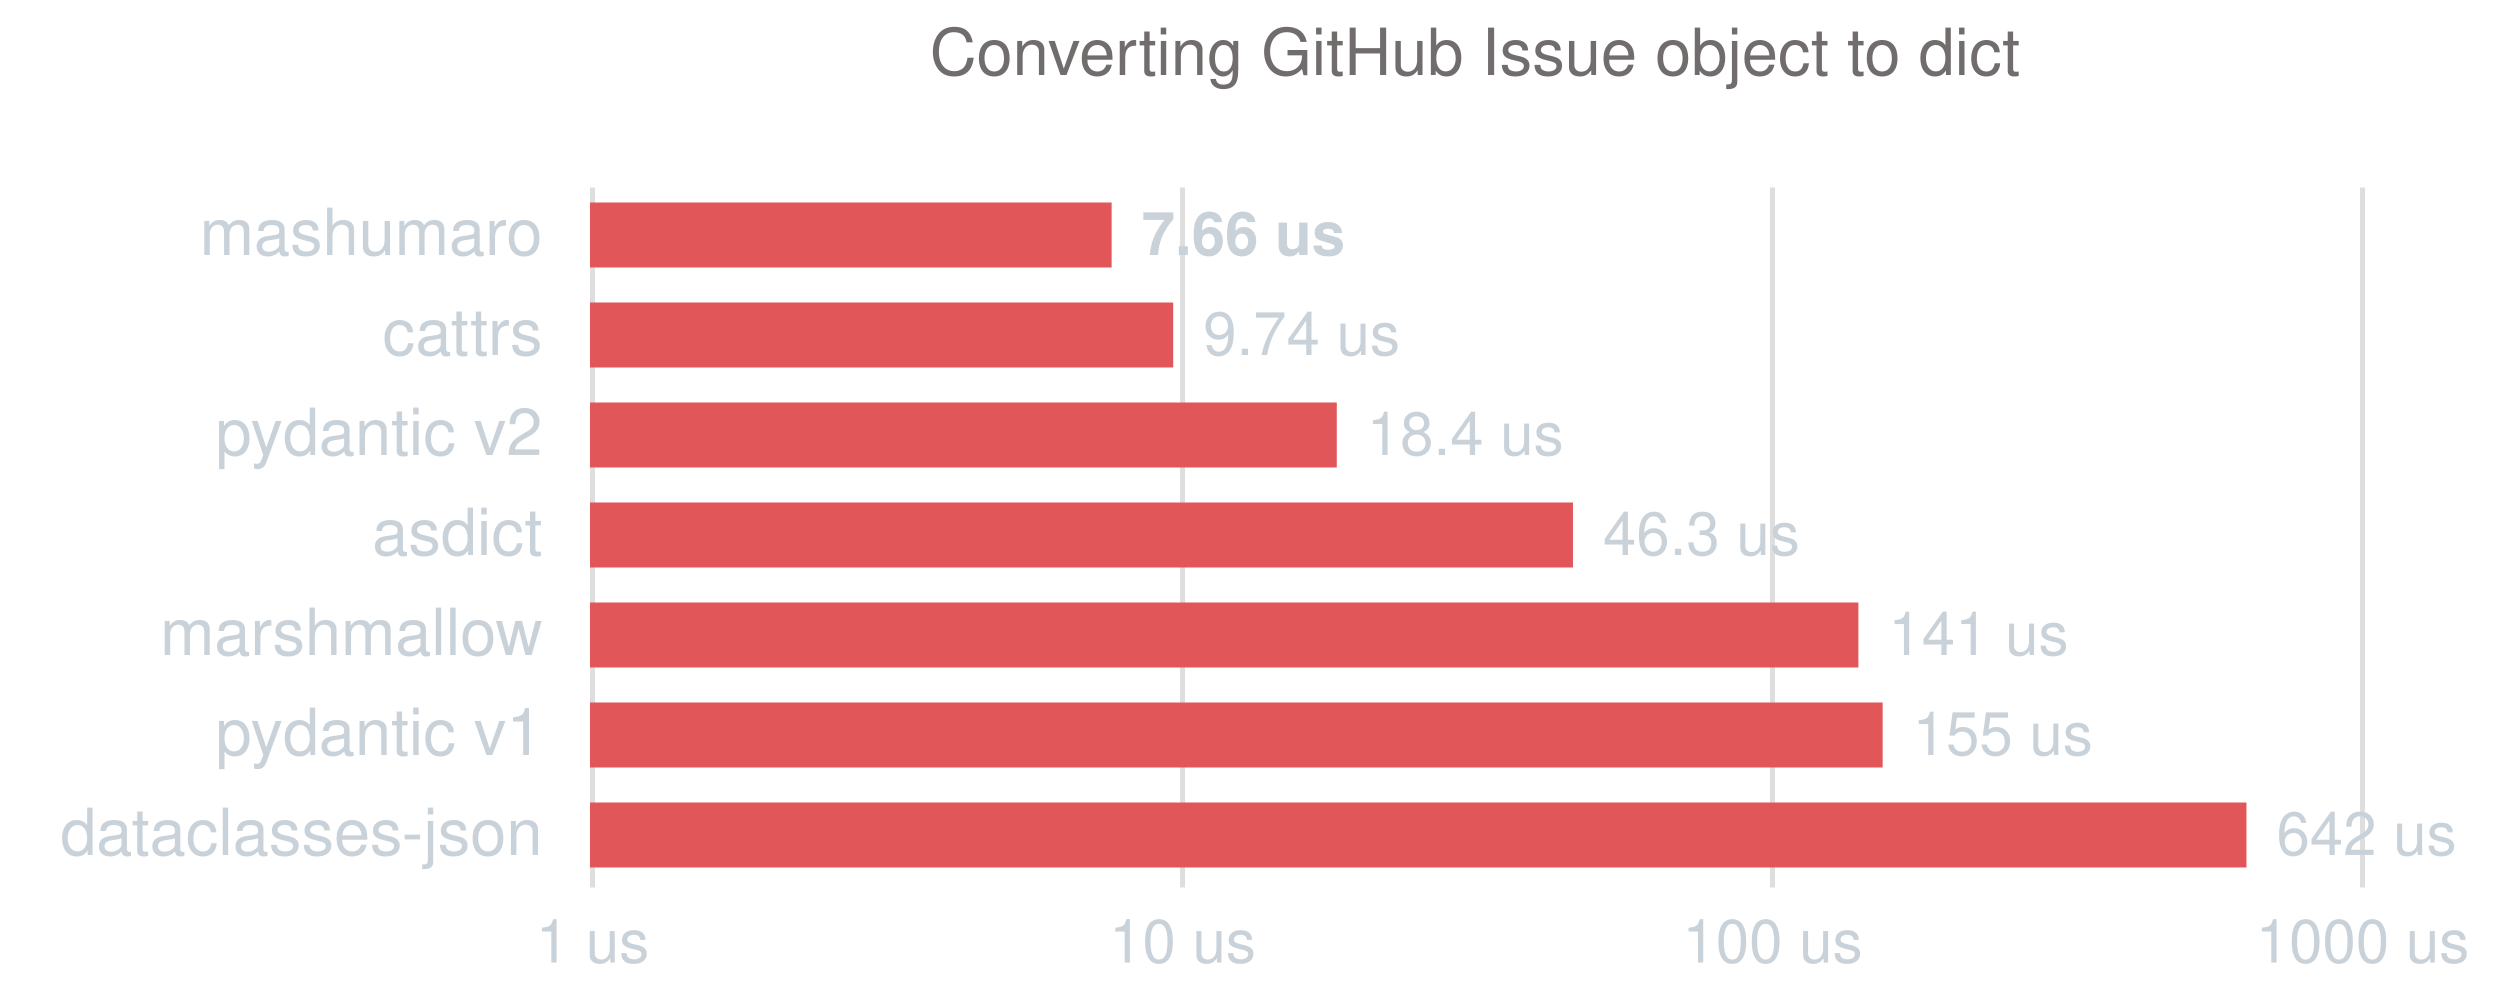
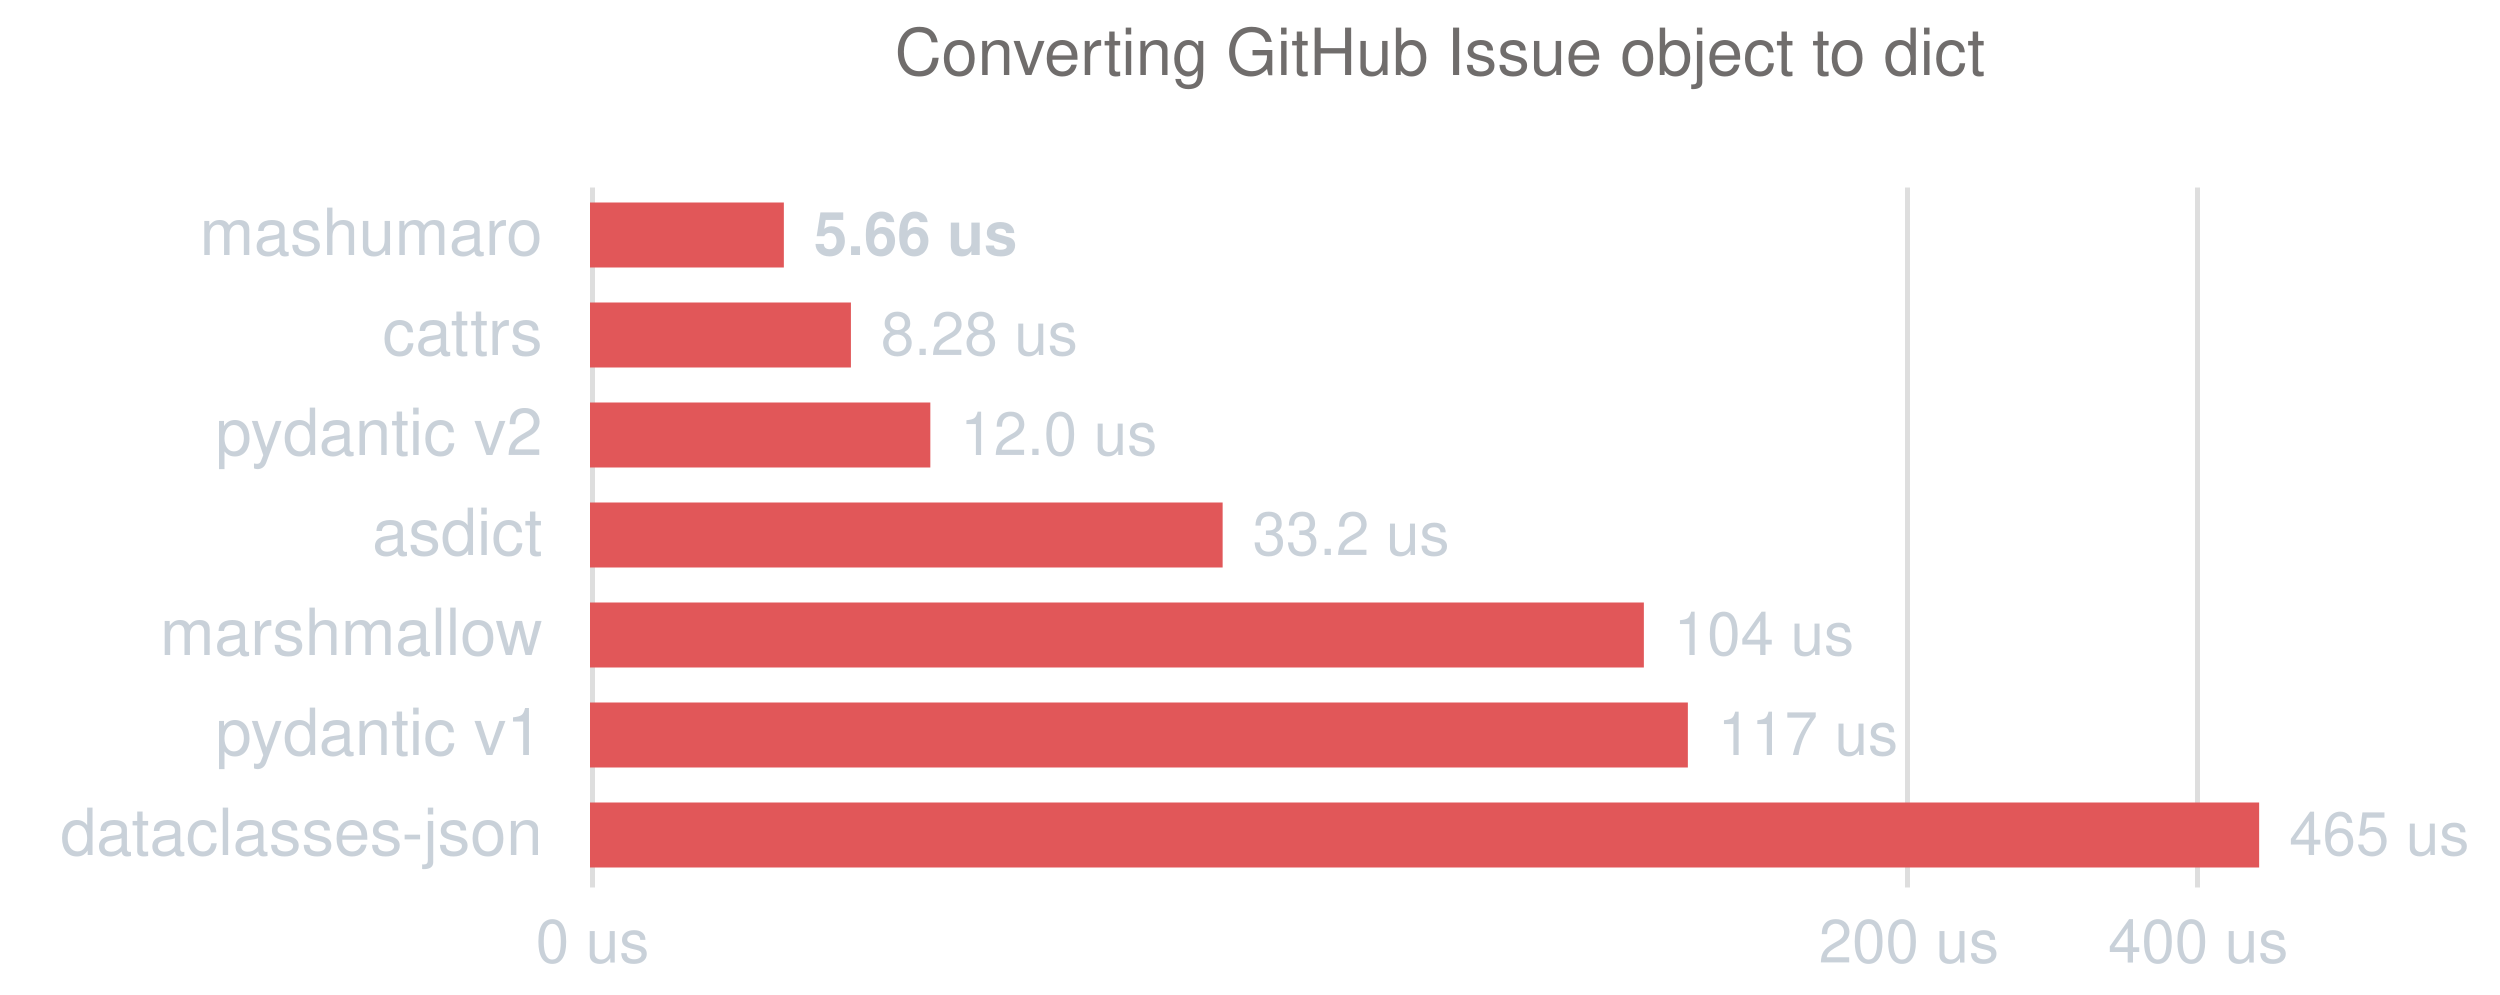
<svg xmlns="http://www.w3.org/2000/svg" version="1.1" class="marks" width="1000" height="398" viewBox="0 0 500 199">
  <g fill="none" stroke-miterlimit="10" transform="translate(118,37)">
    <g class="mark-group role-frame root" role="graphics-object" aria-roledescription="group mark container">
      <g transform="translate(0,0)">
-         <path class="background" aria-hidden="true" d="M0,0h354v140h-354Z" />
+         <path class="background" aria-hidden="true" d="M0,0h340v140h-340Z" />
        <g>
          <g class="mark-group role-axis" aria-hidden="true">
            <g transform="translate(0.5,140.5)">
              <path class="background" aria-hidden="true" d="M0,0h0v0h0Z" pointer-events="none" />
              <g>
                <g class="mark-rule role-axis-grid" pointer-events="none">
                  <line transform="translate(0,0)" x2="0" y2="-140" stroke="rgba(127,127,127,0.25)" stroke-width="1" opacity="1" />
-                   <line transform="translate(118,0)" x2="0" y2="-140" stroke="rgba(127,127,127,0.25)" stroke-width="1" opacity="1" />
-                   <line transform="translate(236,0)" x2="0" y2="-140" stroke="rgba(127,127,127,0.25)" stroke-width="1" opacity="1" />
-                   <line transform="translate(354,0)" x2="0" y2="-140" stroke="rgba(127,127,127,0.25)" stroke-width="1" opacity="1" />
+                   <line transform="translate(263,0)" x2="0" y2="-140" stroke="rgba(127,127,127,0.25)" stroke-width="1" opacity="1" />
+                   <line transform="translate(321,0)" x2="0" y2="-140" stroke="rgba(127,127,127,0.25)" stroke-width="1" opacity="1" />
                </g>
              </g>
              <path class="foreground" aria-hidden="true" d="" pointer-events="none" display="none" />
            </g>
          </g>
-           <g class="mark-group role-axis" role="graphics-symbol" aria-roledescription="axis" aria-label="X-axis for a log scale with values from 0.000001 to 0.001">
+           <g class="mark-group role-axis" role="graphics-symbol" aria-roledescription="axis" aria-label="X-axis for a symlog scale with values from 0.0000 to 0.0005">
            <g transform="translate(0.5,140.5)">
              <path class="background" aria-hidden="true" d="M0,0h0v0h0Z" pointer-events="none" />
              <g>
                <g class="mark-rule role-axis-tick" pointer-events="none">
                  <line transform="translate(0,0)" x2="0" y2="0" stroke="rgba(127,127,127,0.25)" stroke-width="1" opacity="1" />
-                   <line transform="translate(118,0)" x2="0" y2="0" stroke="rgba(127,127,127,0.25)" stroke-width="1" opacity="1" />
-                   <line transform="translate(236,0)" x2="0" y2="0" stroke="rgba(127,127,127,0.25)" stroke-width="1" opacity="1" />
-                   <line transform="translate(354,0)" x2="0" y2="0" stroke="rgba(127,127,127,0.25)" stroke-width="1" opacity="1" />
+                   <line transform="translate(263,0)" x2="0" y2="0" stroke="rgba(127,127,127,0.25)" stroke-width="1" opacity="1" />
+                   <line transform="translate(321,0)" x2="0" y2="0" stroke="rgba(127,127,127,0.25)" stroke-width="1" opacity="1" />
                </g>
                <g class="mark-text role-axis-label" pointer-events="none">
-                   <text text-anchor="middle" transform="translate(0,15)" font-family="-apple-system,BlinkMacSystemFont,&quot;Segoe UI&quot;,Helvetica,Arial,sans-serif,&quot;Apple Color Emoji&quot;,&quot;Segoe UI Emoji&quot;" font-size="12px" fill="#C9D1D9" opacity="1">1 us</text>
-                   <text text-anchor="middle" transform="translate(118,15)" font-family="-apple-system,BlinkMacSystemFont,&quot;Segoe UI&quot;,Helvetica,Arial,sans-serif,&quot;Apple Color Emoji&quot;,&quot;Segoe UI Emoji&quot;" font-size="12px" fill="#C9D1D9" opacity="1">10 us</text>
-                   <text text-anchor="middle" transform="translate(236,15)" font-family="-apple-system,BlinkMacSystemFont,&quot;Segoe UI&quot;,Helvetica,Arial,sans-serif,&quot;Apple Color Emoji&quot;,&quot;Segoe UI Emoji&quot;" font-size="12px" fill="#C9D1D9" opacity="1">100 us</text>
-                   <text text-anchor="middle" transform="translate(354,15)" font-family="-apple-system,BlinkMacSystemFont,&quot;Segoe UI&quot;,Helvetica,Arial,sans-serif,&quot;Apple Color Emoji&quot;,&quot;Segoe UI Emoji&quot;" font-size="12px" fill="#C9D1D9" opacity="1">1000 us</text>
+                   <text text-anchor="middle" transform="translate(0,15)" font-family="-apple-system,BlinkMacSystemFont,&quot;Segoe UI&quot;,Helvetica,Arial,sans-serif,&quot;Apple Color Emoji&quot;,&quot;Segoe UI Emoji&quot;" font-size="12px" fill="#C9D1D9" opacity="1">0 us</text>
+                   <text text-anchor="middle" transform="translate(263.2715,15)" font-family="-apple-system,BlinkMacSystemFont,&quot;Segoe UI&quot;,Helvetica,Arial,sans-serif,&quot;Apple Color Emoji&quot;,&quot;Segoe UI Emoji&quot;" font-size="12px" fill="#C9D1D9" opacity="1">200 us</text>
+                   <text text-anchor="middle" transform="translate(321.1268,15)" font-family="-apple-system,BlinkMacSystemFont,&quot;Segoe UI&quot;,Helvetica,Arial,sans-serif,&quot;Apple Color Emoji&quot;,&quot;Segoe UI Emoji&quot;" font-size="12px" fill="#C9D1D9" opacity="1">400 us</text>
                </g>
              </g>
              <path class="foreground" aria-hidden="true" d="" pointer-events="none" display="none" />
            </g>
          </g>
          <g class="mark-group role-axis" role="graphics-symbol" aria-roledescription="axis" aria-label="Y-axis for a discrete scale with 7 values: mashumaro, cattrs, pydantic v2, asdict, marshmallow, pydantic v1, dataclasses-json">
            <g transform="translate(0.5,0.5)">
              <path class="background" aria-hidden="true" d="M0,0h0v0h0Z" pointer-events="none" />
              <g>
                <g class="mark-text role-axis-label" pointer-events="none">
                  <text text-anchor="end" transform="translate(-10,13.5)" font-family="-apple-system,BlinkMacSystemFont,&quot;Segoe UI&quot;,Helvetica,Arial,sans-serif,&quot;Apple Color Emoji&quot;,&quot;Segoe UI Emoji&quot;" font-size="13px" fill="#C9D1D9" opacity="1">mashumaro</text>
                  <text text-anchor="end" transform="translate(-10,33.5)" font-family="-apple-system,BlinkMacSystemFont,&quot;Segoe UI&quot;,Helvetica,Arial,sans-serif,&quot;Apple Color Emoji&quot;,&quot;Segoe UI Emoji&quot;" font-size="13px" fill="#C9D1D9" opacity="1">cattrs</text>
                  <text text-anchor="end" transform="translate(-10,53.5)" font-family="-apple-system,BlinkMacSystemFont,&quot;Segoe UI&quot;,Helvetica,Arial,sans-serif,&quot;Apple Color Emoji&quot;,&quot;Segoe UI Emoji&quot;" font-size="13px" fill="#C9D1D9" opacity="1">pydantic v2</text>
                  <text text-anchor="end" transform="translate(-10,73.5)" font-family="-apple-system,BlinkMacSystemFont,&quot;Segoe UI&quot;,Helvetica,Arial,sans-serif,&quot;Apple Color Emoji&quot;,&quot;Segoe UI Emoji&quot;" font-size="13px" fill="#C9D1D9" opacity="1">asdict</text>
                  <text text-anchor="end" transform="translate(-10,93.5)" font-family="-apple-system,BlinkMacSystemFont,&quot;Segoe UI&quot;,Helvetica,Arial,sans-serif,&quot;Apple Color Emoji&quot;,&quot;Segoe UI Emoji&quot;" font-size="13px" fill="#C9D1D9" opacity="1">marshmallow</text>
                  <text text-anchor="end" transform="translate(-10,113.5)" font-family="-apple-system,BlinkMacSystemFont,&quot;Segoe UI&quot;,Helvetica,Arial,sans-serif,&quot;Apple Color Emoji&quot;,&quot;Segoe UI Emoji&quot;" font-size="13px" fill="#C9D1D9" opacity="1">pydantic v1</text>
                  <text text-anchor="end" transform="translate(-10,133.5)" font-family="-apple-system,BlinkMacSystemFont,&quot;Segoe UI&quot;,Helvetica,Arial,sans-serif,&quot;Apple Color Emoji&quot;,&quot;Segoe UI Emoji&quot;" font-size="13px" fill="#C9D1D9" opacity="1">dataclasses-json</text>
                </g>
              </g>
              <path class="foreground" aria-hidden="true" d="" pointer-events="none" display="none" />
            </g>
          </g>
          <g class="mark-rect role-mark layer_0_marks" role="graphics-object" aria-roledescription="rect mark container">
-             <path aria-label="time: 0.00000765862846492; library: mashumaro" role="graphics-symbol" aria-roledescription="bar" d="M0,3.5h104.33v13h-104.33Z" fill="#E15759" />
-             <path aria-label="time: 0.0000097374827071; library: cattrs" role="graphics-symbol" aria-roledescription="bar" d="M0,23.5h116.637v13h-116.637Z" fill="#E15759" />
-             <path aria-label="time: 0.0000184389552703; library: pydantic v2" role="graphics-symbol" aria-roledescription="bar" d="M0,43.5h149.357v13h-149.357Z" fill="#E15759" />
-             <path aria-label="time: 0.000046349577481; library: asdict" role="graphics-symbol" aria-roledescription="bar" d="M0,63.5h196.593v13h-196.593Z" fill="#E15759" />
-             <path aria-label="time: 0.000141197214123; library: marshmallow" role="graphics-symbol" aria-roledescription="bar" d="M0,83.5h253.679v13h-253.679Z" fill="#E15759" />
-             <path aria-label="time: 0.000155224738921; library: pydantic v1" role="graphics-symbol" aria-roledescription="bar" d="M0,103.5h258.533v13h-258.533Z" fill="#E15759" />
-             <path aria-label="time: 0.000642076375319; library: dataclasses-json" role="graphics-symbol" aria-roledescription="bar" d="M0,123.5h331.295v13h-331.295Z" fill="#E15759" />
+             <path aria-label="time: 0.00000565740070395; library: mashumaro" role="graphics-symbol" aria-roledescription="bar" d="M0,3.5h38.771v13h-38.771Z" fill="#E15759" />
+             <path aria-label="time: 0.00000828440110472; library: cattrs" role="graphics-symbol" aria-roledescription="bar" d="M0,23.5h52.184v13h-52.184Z" fill="#E15759" />
+             <path aria-label="time: 0.0000119711399943; library: pydantic v2" role="graphics-symbol" aria-roledescription="bar" d="M0,43.5h68.067v13h-68.067Z" fill="#E15759" />
+             <path aria-label="time: 0.0000331972725952; library: asdict" role="graphics-symbol" aria-roledescription="bar" d="M0,63.5h126.528v13h-126.528Z" fill="#E15759" />
+             <path aria-label="time: 0.000104434781232; library: marshmallow" role="graphics-symbol" aria-roledescription="bar" d="M0,83.5h210.773v13h-210.773Z" fill="#E15759" />
+             <path aria-label="time: 0.000116691996159; library: pydantic v1" role="graphics-symbol" aria-roledescription="bar" d="M0,103.5h219.572v13h-219.572Z" fill="#E15759" />
+             <path aria-label="time: 0.000464873529494; library: dataclasses-json" role="graphics-symbol" aria-roledescription="bar" d="M0,123.5h333.829v13h-333.829Z" fill="#E15759" />
          </g>
          <g class="mark-text role-mark layer_1_marks" role="graphics-object" aria-roledescription="text mark container">
-             <text aria-label="time: 0.0000097374827071; library: cattrs; timeFormat: 9.74 us" role="graphics-symbol" aria-roledescription="text mark" text-anchor="start" transform="translate(122.6367,34)" font-family="-apple-system,BlinkMacSystemFont,&quot;Segoe UI&quot;,Helvetica,Arial,sans-serif,&quot;Apple Color Emoji&quot;,&quot;Segoe UI Emoji&quot;" font-size="12px" fill="#C9D1D9">9.74 us</text>
-             <text aria-label="time: 0.0000184389552703; library: pydantic v2; timeFormat: 18.4 us" role="graphics-symbol" aria-roledescription="text mark" text-anchor="start" transform="translate(155.3569,54)" font-family="-apple-system,BlinkMacSystemFont,&quot;Segoe UI&quot;,Helvetica,Arial,sans-serif,&quot;Apple Color Emoji&quot;,&quot;Segoe UI Emoji&quot;" font-size="12px" fill="#C9D1D9">18.4 us</text>
-             <text aria-label="time: 0.000046349577481; library: asdict; timeFormat: 46.3 us" role="graphics-symbol" aria-roledescription="text mark" text-anchor="start" transform="translate(202.5934,74)" font-family="-apple-system,BlinkMacSystemFont,&quot;Segoe UI&quot;,Helvetica,Arial,sans-serif,&quot;Apple Color Emoji&quot;,&quot;Segoe UI Emoji&quot;" font-size="12px" fill="#C9D1D9">46.3 us</text>
-             <text aria-label="time: 0.000141197214123; library: marshmallow; timeFormat: 141 us" role="graphics-symbol" aria-roledescription="text mark" text-anchor="start" transform="translate(259.6795,94)" font-family="-apple-system,BlinkMacSystemFont,&quot;Segoe UI&quot;,Helvetica,Arial,sans-serif,&quot;Apple Color Emoji&quot;,&quot;Segoe UI Emoji&quot;" font-size="12px" fill="#C9D1D9">141 us</text>
-             <text aria-label="time: 0.000155224738921; library: pydantic v1; timeFormat: 155 us" role="graphics-symbol" aria-roledescription="text mark" text-anchor="start" transform="translate(264.5334,114)" font-family="-apple-system,BlinkMacSystemFont,&quot;Segoe UI&quot;,Helvetica,Arial,sans-serif,&quot;Apple Color Emoji&quot;,&quot;Segoe UI Emoji&quot;" font-size="12px" fill="#C9D1D9">155 us</text>
-             <text aria-label="time: 0.000642076375319; library: dataclasses-json; timeFormat: 642 us" role="graphics-symbol" aria-roledescription="text mark" text-anchor="start" transform="translate(337.2952,134)" font-family="-apple-system,BlinkMacSystemFont,&quot;Segoe UI&quot;,Helvetica,Arial,sans-serif,&quot;Apple Color Emoji&quot;,&quot;Segoe UI Emoji&quot;" font-size="12px" fill="#C9D1D9">642 us</text>
+             <text aria-label="time: 0.00000828440110472; library: cattrs; timeFormat: 8.28 us" role="graphics-symbol" aria-roledescription="text mark" text-anchor="start" transform="translate(58.18377,34)" font-family="-apple-system,BlinkMacSystemFont,&quot;Segoe UI&quot;,Helvetica,Arial,sans-serif,&quot;Apple Color Emoji&quot;,&quot;Segoe UI Emoji&quot;" font-size="12px" fill="#C9D1D9">8.28 us</text>
+             <text aria-label="time: 0.0000119711399943; library: pydantic v2; timeFormat: 12.0 us" role="graphics-symbol" aria-roledescription="text mark" text-anchor="start" transform="translate(74.06741,54)" font-family="-apple-system,BlinkMacSystemFont,&quot;Segoe UI&quot;,Helvetica,Arial,sans-serif,&quot;Apple Color Emoji&quot;,&quot;Segoe UI Emoji&quot;" font-size="12px" fill="#C9D1D9">12.0 us</text>
+             <text aria-label="time: 0.0000331972725952; library: asdict; timeFormat: 33.2 us" role="graphics-symbol" aria-roledescription="text mark" text-anchor="start" transform="translate(132.5278,74)" font-family="-apple-system,BlinkMacSystemFont,&quot;Segoe UI&quot;,Helvetica,Arial,sans-serif,&quot;Apple Color Emoji&quot;,&quot;Segoe UI Emoji&quot;" font-size="12px" fill="#C9D1D9">33.2 us</text>
+             <text aria-label="time: 0.000104434781232; library: marshmallow; timeFormat: 104 us" role="graphics-symbol" aria-roledescription="text mark" text-anchor="start" transform="translate(216.773,94)" font-family="-apple-system,BlinkMacSystemFont,&quot;Segoe UI&quot;,Helvetica,Arial,sans-serif,&quot;Apple Color Emoji&quot;,&quot;Segoe UI Emoji&quot;" font-size="12px" fill="#C9D1D9">104 us</text>
+             <text aria-label="time: 0.000116691996159; library: pydantic v1; timeFormat: 117 us" role="graphics-symbol" aria-roledescription="text mark" text-anchor="start" transform="translate(225.5721,114)" font-family="-apple-system,BlinkMacSystemFont,&quot;Segoe UI&quot;,Helvetica,Arial,sans-serif,&quot;Apple Color Emoji&quot;,&quot;Segoe UI Emoji&quot;" font-size="12px" fill="#C9D1D9">117 us</text>
+             <text aria-label="time: 0.000464873529494; library: dataclasses-json; timeFormat: 465 us" role="graphics-symbol" aria-roledescription="text mark" text-anchor="start" transform="translate(339.829,134)" font-family="-apple-system,BlinkMacSystemFont,&quot;Segoe UI&quot;,Helvetica,Arial,sans-serif,&quot;Apple Color Emoji&quot;,&quot;Segoe UI Emoji&quot;" font-size="12px" fill="#C9D1D9">465 us</text>
          </g>
          <g class="mark-text role-mark layer_2_marks" role="graphics-object" aria-roledescription="text mark container">
-             <text aria-label="time: 0.00000765862846492; library: mashumaro; timeFormat: 7.66 us" role="graphics-symbol" aria-roledescription="text mark" text-anchor="start" transform="translate(110.3298,14)" font-family="-apple-system,BlinkMacSystemFont,&quot;Segoe UI&quot;,Helvetica,Arial,sans-serif,&quot;Apple Color Emoji&quot;,&quot;Segoe UI Emoji&quot;" font-size="12px" font-weight="bold" fill="#C9D1D9">7.66 us</text>
+             <text aria-label="time: 0.00000565740070395; library: mashumaro; timeFormat: 5.66 us" role="graphics-symbol" aria-roledescription="text mark" text-anchor="start" transform="translate(44.77128,14)" font-family="-apple-system,BlinkMacSystemFont,&quot;Segoe UI&quot;,Helvetica,Arial,sans-serif,&quot;Apple Color Emoji&quot;,&quot;Segoe UI Emoji&quot;" font-size="12px" font-weight="bold" fill="#C9D1D9">5.66 us</text>
          </g>
          <g class="mark-group role-title">
-             <g transform="translate(177,-17)">
+             <g transform="translate(170,-17)">
              <path class="background" aria-hidden="true" d="M0,0h0v0h0Z" pointer-events="none" />
              <g>
                <g class="mark-text role-title-text" role="graphics-symbol" aria-roledescription="title" aria-label="Title text 'Converting GitHub Issue object to dict'" pointer-events="none">
                  <text text-anchor="middle" transform="translate(0,-5)" font-family="-apple-system,BlinkMacSystemFont,&quot;Segoe UI&quot;,Helvetica,Arial,sans-serif,&quot;Apple Color Emoji&quot;,&quot;Segoe UI Emoji&quot;" font-size="13px" font-weight="normal" fill="#706D6C" opacity="1">Converting GitHub Issue object to dict</text>
                </g>
              </g>
              <path class="foreground" aria-hidden="true" d="" pointer-events="none" display="none" />
            </g>
          </g>
        </g>
        <path class="foreground" aria-hidden="true" d="" display="none" />
      </g>
    </g>
  </g>
</svg>
